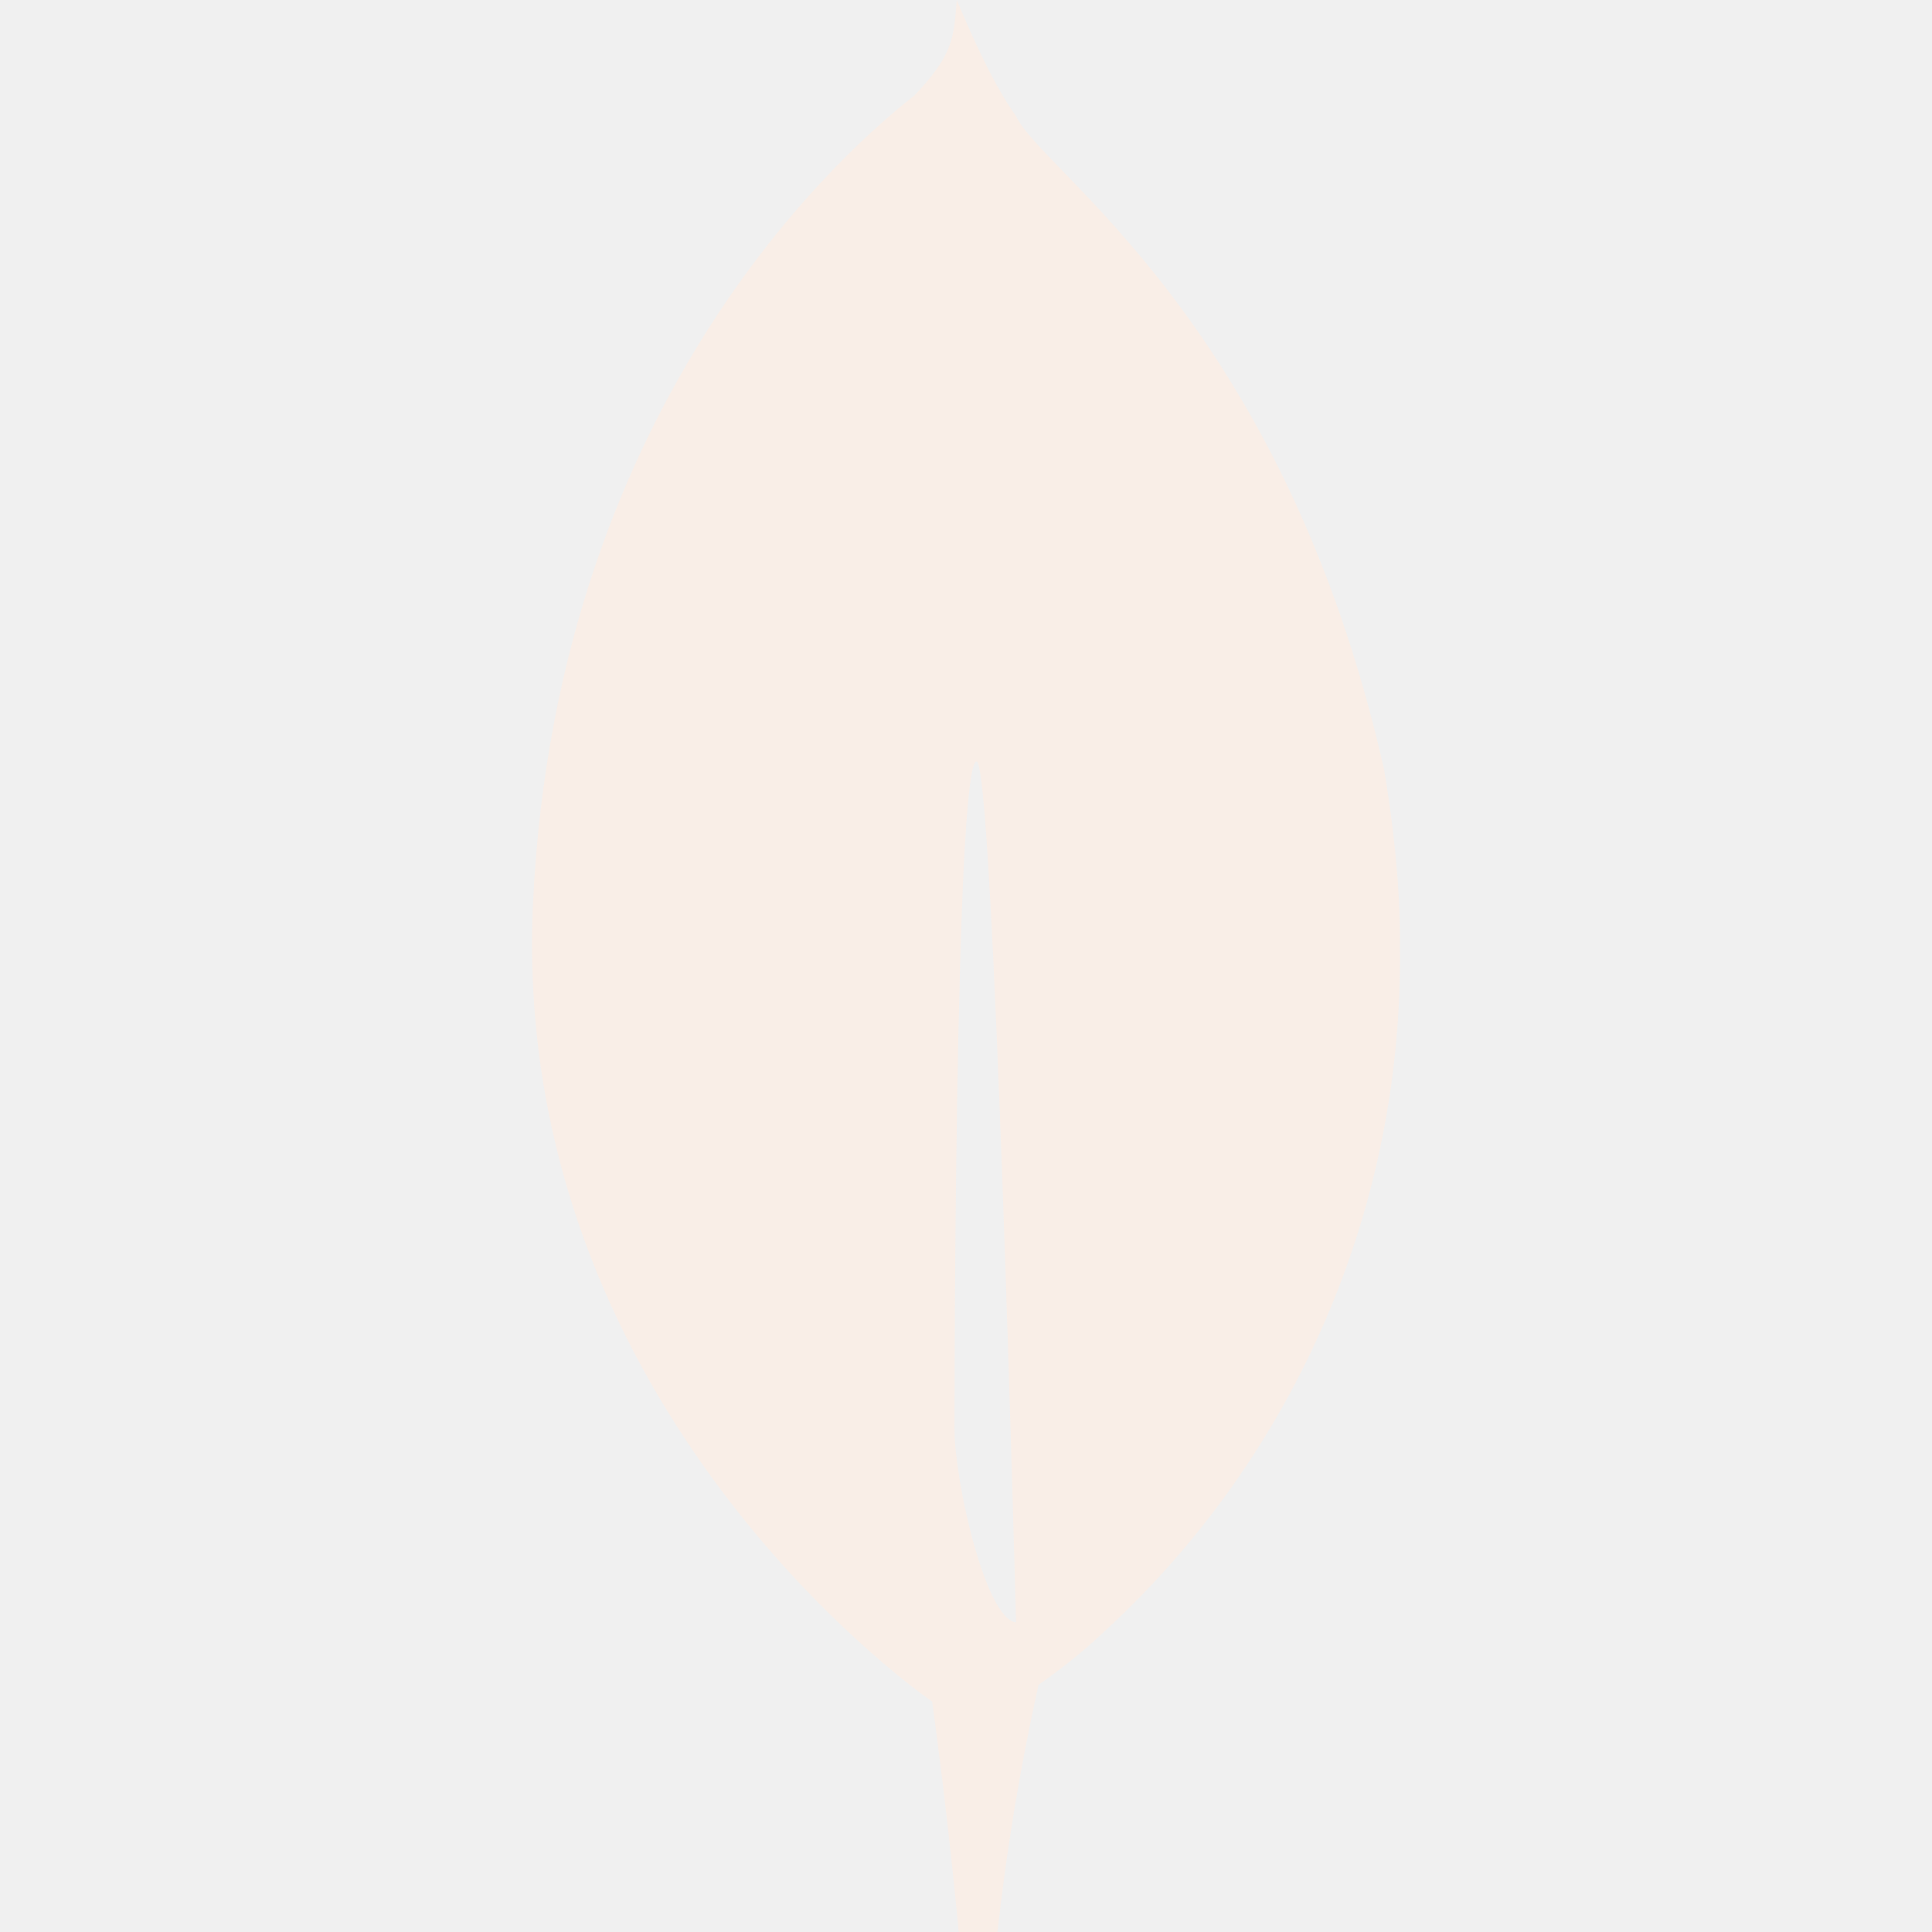
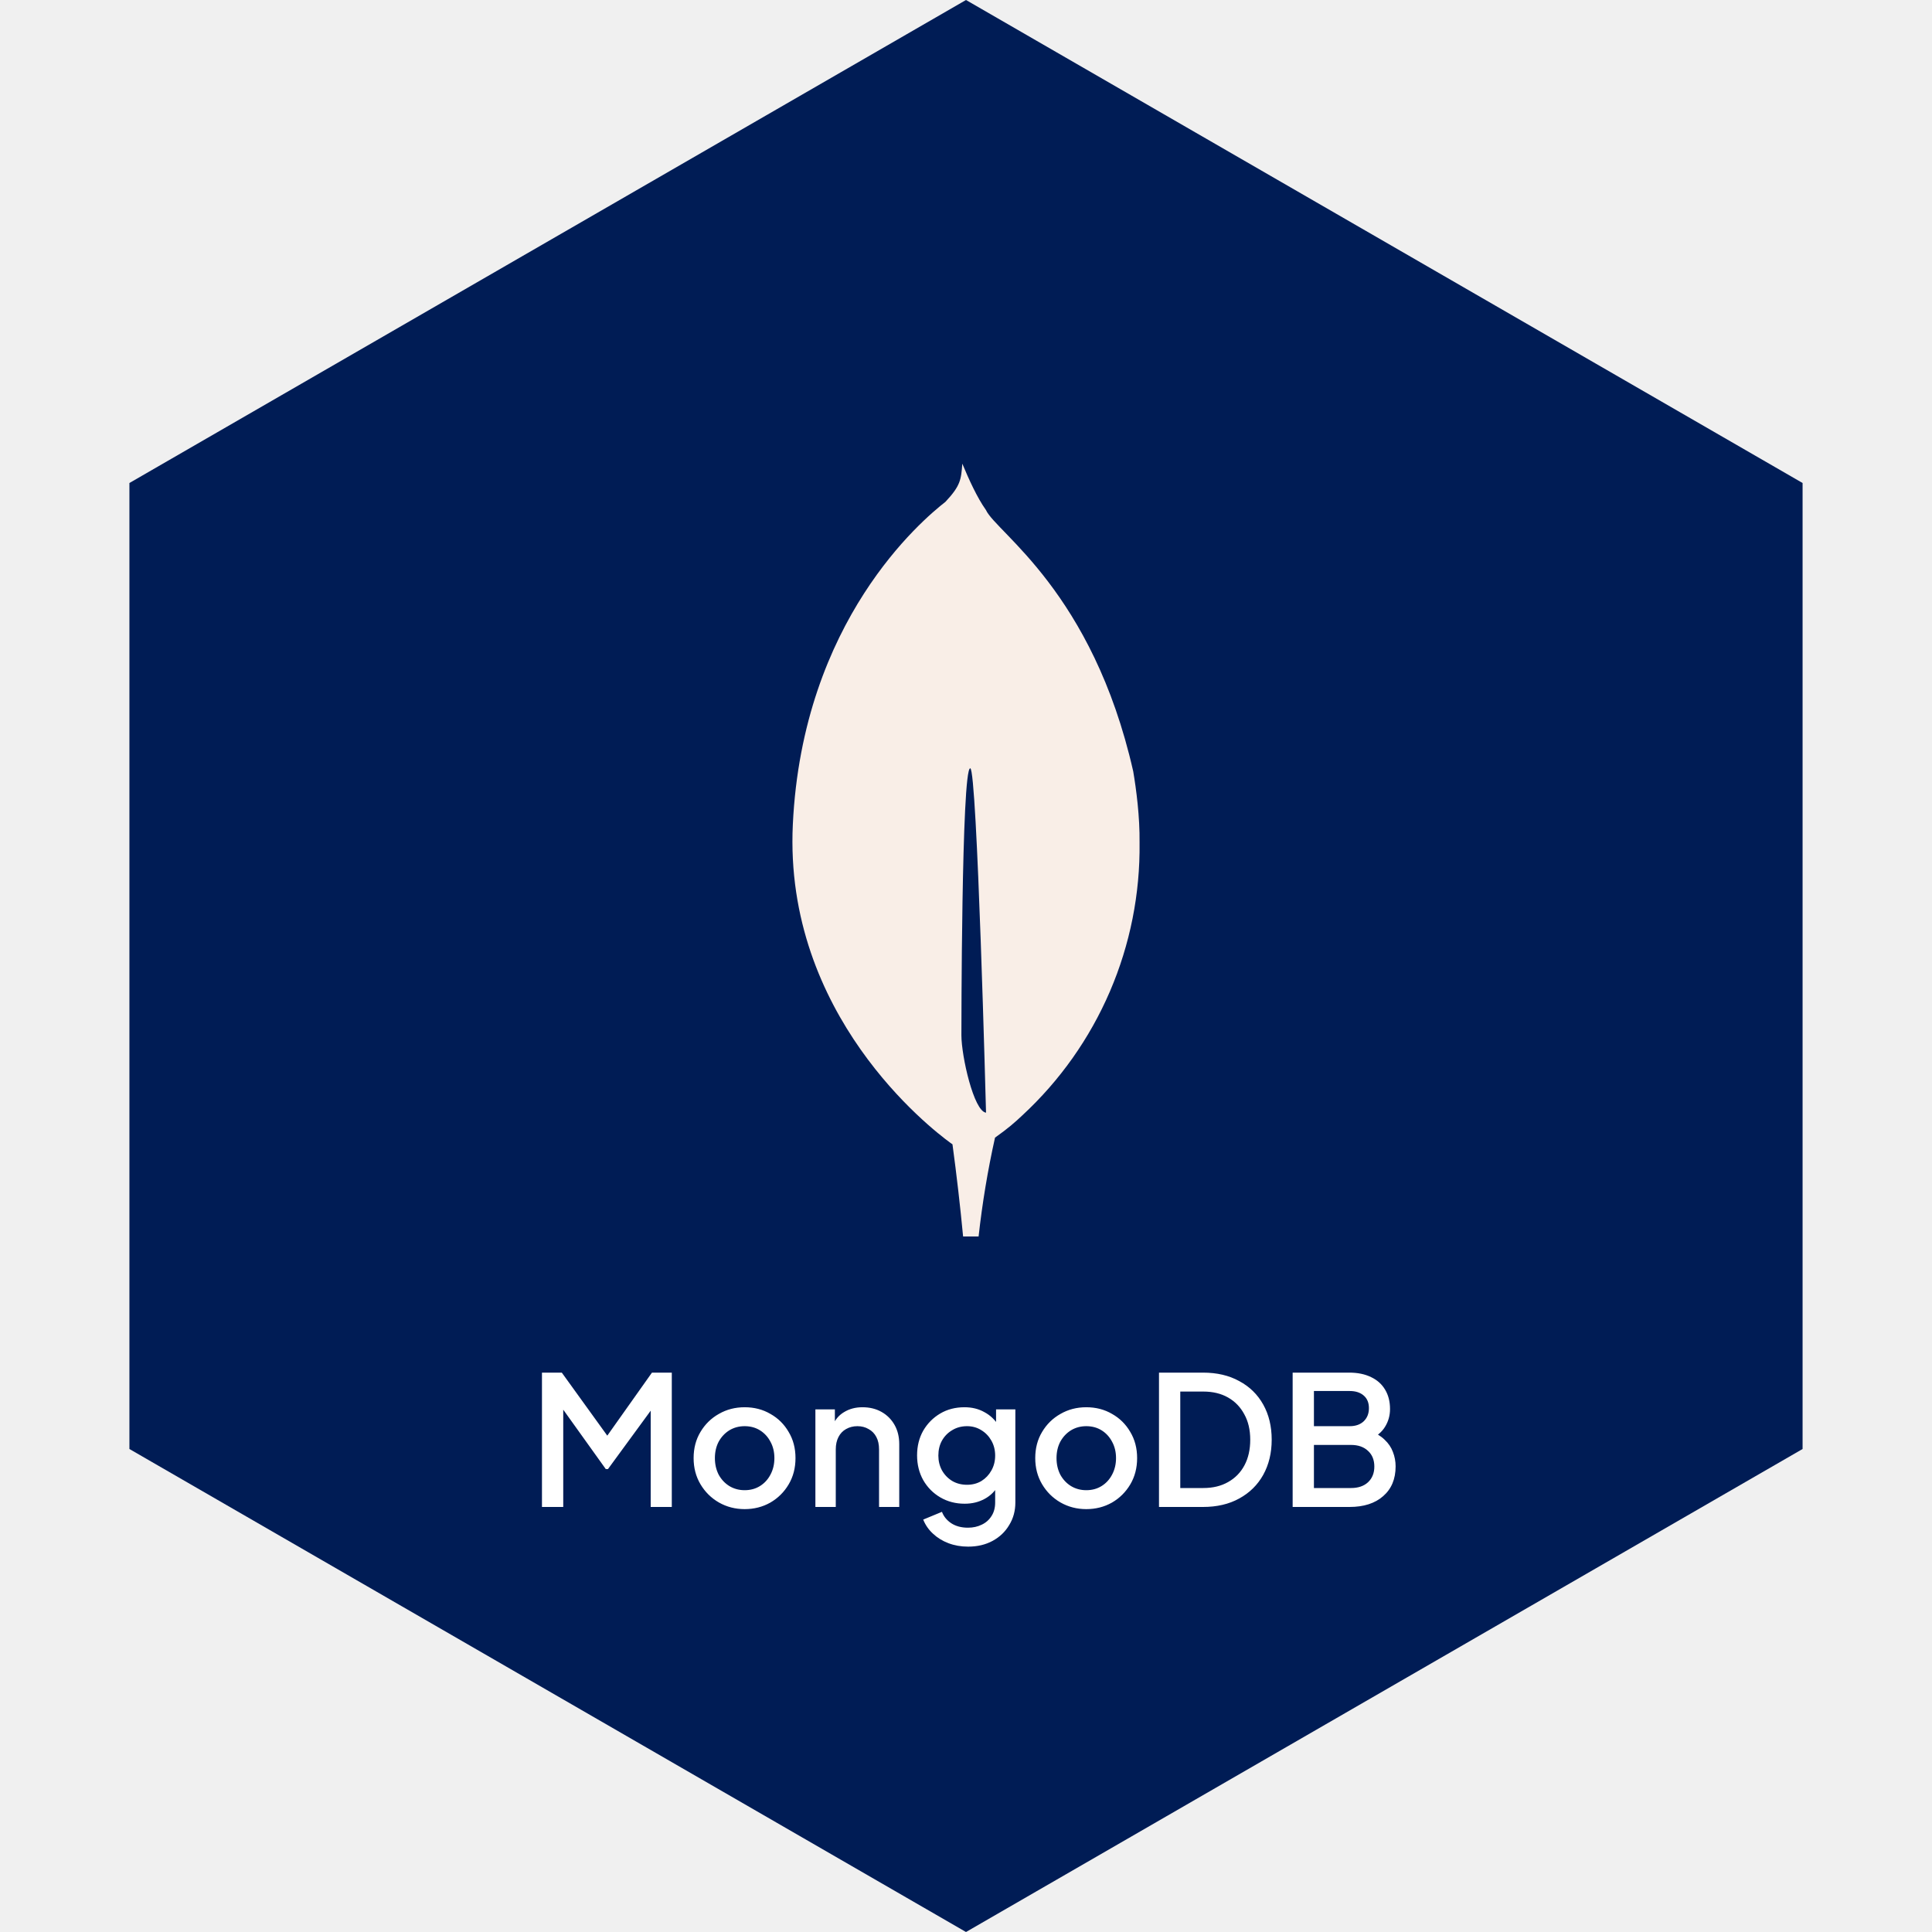
- <svg xmlns="http://www.w3.org/2000/svg" width="80" height="80" viewBox="0 0 80 80" fill="none">
-   <g clip-path="url(#clip0_232_87)">
-     <path d="M57.31 31.85C53.097 13.25 43.137 7.137 42.067 4.8C41.133 3.487 40.3 1.62 39.617 0C39.497 1.65 39.433 2.283 37.873 3.947C35.463 5.833 23.08 16.22 22.073 37.347C21.133 57.053 36.307 68.797 38.367 70.293L38.6 70.46C39.029 73.632 39.396 76.813 39.7 80H41.303C41.683 76.56 42.25 73.147 43.003 69.767C44.393 68.78 45.017 68.223 45.837 67.457C49.72 63.864 52.806 59.497 54.895 54.637C56.985 49.777 58.031 44.533 57.967 39.243C58 36.53 57.623 33.703 57.31 31.85ZM39.523 59.167C39.523 59.167 39.523 31.53 40.44 31.533C41.15 31.533 42.073 67.183 42.073 67.183C40.803 67.033 39.523 61.317 39.523 59.167Z" fill="#F9EEE7" />
+ <svg xmlns="http://www.w3.org/2000/svg" width="150" height="150" viewBox="0 0 150 150" fill="none">
+   <path d="M75 0L139.952 37.5V112.5L75 150L10.048 112.5V37.5L75 0Z" fill="#001C55" />
+   <g clip-path="url(#clip0_244_360)">
+     <path d="M87.983 59.888C84.823 45.938 77.353 41.352 76.55 39.6C75.85 38.615 75.225 37.215 74.713 36C74.623 37.237 74.575 37.712 73.405 38.96C71.598 40.375 62.31 48.165 61.555 64.01C60.85 78.79 72.23 87.597 73.775 88.72L73.95 88.845C74.272 91.224 74.547 93.61 74.775 96H75.978C76.263 93.42 76.688 90.86 77.253 88.325C78.295 87.585 78.763 87.168 79.378 86.593C82.29 83.898 84.605 80.623 86.172 76.978C87.739 73.333 88.523 69.4 88.475 65.433C88.5 63.398 88.218 61.278 87.983 59.888ZM74.643 80.375C74.643 80.375 74.643 59.648 75.33 59.65C75.863 59.65 76.555 86.388 76.555 86.388C75.603 86.275 74.643 81.987 74.643 80.375Z" fill="#F9EEE7" />
  </g>
+   <path d="M42.078 117V106.57H43.618L47.538 112.002H46.768L50.618 106.57H52.158V117H50.52V108.516L51.136 108.684L47.202 114.06H47.034L43.184 108.684L43.73 108.516V117H42.078ZM57.814 117.168C57.086 117.168 56.419 116.995 55.812 116.65C55.215 116.305 54.739 115.833 54.384 115.236C54.03 114.639 53.852 113.962 53.852 113.206C53.852 112.441 54.03 111.764 54.384 111.176C54.739 110.579 55.215 110.112 55.812 109.776C56.41 109.431 57.077 109.258 57.814 109.258C58.561 109.258 59.228 109.431 59.816 109.776C60.414 110.112 60.885 110.579 61.23 111.176C61.585 111.764 61.762 112.441 61.762 113.206C61.762 113.971 61.585 114.653 61.23 115.25C60.876 115.847 60.4 116.319 59.802 116.664C59.205 117 58.542 117.168 57.814 117.168ZM57.814 115.698C58.262 115.698 58.659 115.591 59.004 115.376C59.35 115.161 59.62 114.867 59.816 114.494C60.022 114.111 60.124 113.682 60.124 113.206C60.124 112.73 60.022 112.305 59.816 111.932C59.62 111.559 59.35 111.265 59.004 111.05C58.659 110.835 58.262 110.728 57.814 110.728C57.376 110.728 56.979 110.835 56.624 111.05C56.279 111.265 56.004 111.559 55.798 111.932C55.602 112.305 55.504 112.73 55.504 113.206C55.504 113.682 55.602 114.111 55.798 114.494C56.004 114.867 56.279 115.161 56.624 115.376C56.979 115.591 57.376 115.698 57.814 115.698ZM63.307 117V109.426H64.819V110.91L64.637 110.714C64.823 110.238 65.122 109.879 65.533 109.636C65.944 109.384 66.419 109.258 66.961 109.258C67.521 109.258 68.016 109.379 68.445 109.622C68.874 109.865 69.21 110.201 69.453 110.63C69.695 111.059 69.817 111.554 69.817 112.114V117H68.249V112.534C68.249 112.151 68.179 111.829 68.039 111.568C67.899 111.297 67.698 111.092 67.437 110.952C67.185 110.803 66.895 110.728 66.569 110.728C66.242 110.728 65.948 110.803 65.687 110.952C65.435 111.092 65.239 111.297 65.099 111.568C64.959 111.839 64.889 112.161 64.889 112.534V117H63.307ZM75.164 120.08C74.613 120.08 74.105 119.991 73.638 119.814C73.171 119.637 72.77 119.389 72.434 119.072C72.098 118.764 71.846 118.4 71.678 117.98L73.134 117.378C73.265 117.733 73.503 118.027 73.848 118.26C74.203 118.493 74.637 118.61 75.15 118.61C75.551 118.61 75.911 118.531 76.228 118.372C76.545 118.223 76.797 117.999 76.984 117.7C77.171 117.411 77.264 117.061 77.264 116.65V114.942L77.544 115.264C77.283 115.749 76.919 116.118 76.452 116.37C75.995 116.622 75.477 116.748 74.898 116.748C74.198 116.748 73.568 116.585 73.008 116.258C72.448 115.931 72.005 115.483 71.678 114.914C71.361 114.345 71.202 113.705 71.202 112.996C71.202 112.277 71.361 111.638 71.678 111.078C72.005 110.518 72.443 110.075 72.994 109.748C73.545 109.421 74.175 109.258 74.884 109.258C75.463 109.258 75.976 109.384 76.424 109.636C76.881 109.879 77.255 110.233 77.544 110.7L77.334 111.092V109.426H78.832V116.65C78.832 117.303 78.673 117.887 78.356 118.4C78.048 118.923 77.619 119.333 77.068 119.632C76.517 119.931 75.883 120.08 75.164 120.08ZM75.08 115.278C75.5 115.278 75.873 115.18 76.2 114.984C76.527 114.779 76.783 114.508 76.97 114.172C77.166 113.827 77.264 113.439 77.264 113.01C77.264 112.581 77.166 112.193 76.97 111.848C76.774 111.503 76.513 111.232 76.186 111.036C75.859 110.831 75.491 110.728 75.08 110.728C74.651 110.728 74.268 110.831 73.932 111.036C73.596 111.232 73.33 111.503 73.134 111.848C72.947 112.184 72.854 112.571 72.854 113.01C72.854 113.43 72.947 113.813 73.134 114.158C73.33 114.503 73.596 114.779 73.932 114.984C74.268 115.18 74.651 115.278 75.08 115.278ZM84.338 117.168C83.61 117.168 82.942 116.995 82.336 116.65C81.738 116.305 81.262 115.833 80.908 115.236C80.553 114.639 80.376 113.962 80.376 113.206C80.376 112.441 80.553 111.764 80.908 111.176C81.262 110.579 81.738 110.112 82.336 109.776C82.933 109.431 83.6 109.258 84.338 109.258C85.084 109.258 85.752 109.431 86.34 109.776C86.937 110.112 87.408 110.579 87.754 111.176C88.108 111.764 88.286 112.441 88.286 113.206C88.286 113.971 88.108 114.653 87.754 115.25C87.399 115.847 86.923 116.319 86.326 116.664C85.728 117 85.066 117.168 84.338 117.168ZM84.338 115.698C84.786 115.698 85.182 115.591 85.528 115.376C85.873 115.161 86.144 114.867 86.34 114.494C86.545 114.111 86.648 113.682 86.648 113.206C86.648 112.73 86.545 112.305 86.34 111.932C86.144 111.559 85.873 111.265 85.528 111.05C85.182 110.835 84.786 110.728 84.338 110.728C83.899 110.728 83.502 110.835 83.148 111.05C82.802 111.265 82.527 111.559 82.322 111.932C82.126 112.305 82.028 112.73 82.028 113.206C82.028 113.682 82.126 114.111 82.322 114.494C82.527 114.867 82.802 115.161 83.148 115.376C83.502 115.591 83.899 115.698 84.338 115.698ZM89.984 117V106.57H93.4C94.483 106.57 95.421 106.789 96.214 107.228C97.017 107.657 97.638 108.264 98.076 109.048C98.515 109.832 98.734 110.742 98.734 111.778C98.734 112.805 98.515 113.715 98.076 114.508C97.638 115.292 97.017 115.903 96.214 116.342C95.421 116.781 94.483 117 93.4 117H89.984ZM91.636 115.53H93.428C94.166 115.53 94.805 115.376 95.346 115.068C95.897 114.76 96.322 114.326 96.62 113.766C96.919 113.206 97.068 112.543 97.068 111.778C97.068 111.013 96.914 110.355 96.606 109.804C96.308 109.244 95.888 108.81 95.346 108.502C94.805 108.194 94.166 108.04 93.428 108.04H91.636V115.53ZM100.361 117V106.57H104.757C105.411 106.57 105.975 106.687 106.451 106.92C106.927 107.144 107.291 107.471 107.543 107.9C107.795 108.32 107.921 108.819 107.921 109.398C107.921 109.902 107.791 110.364 107.529 110.784C107.277 111.195 106.881 111.521 106.339 111.764V111.064C106.815 111.251 107.203 111.489 107.501 111.778C107.8 112.058 108.015 112.375 108.145 112.73C108.285 113.085 108.355 113.458 108.355 113.85C108.355 114.83 108.033 115.6 107.389 116.16C106.755 116.72 105.882 117 104.771 117H100.361ZM102.013 115.53H104.897C105.448 115.53 105.887 115.381 106.213 115.082C106.54 114.774 106.703 114.368 106.703 113.864C106.703 113.351 106.54 112.945 106.213 112.646C105.887 112.338 105.448 112.184 104.897 112.184H102.013V115.53ZM102.013 110.728H104.799C105.247 110.728 105.607 110.602 105.877 110.35C106.148 110.089 106.283 109.748 106.283 109.328C106.283 108.908 106.148 108.581 105.877 108.348C105.607 108.115 105.247 107.998 104.799 107.998H102.013V110.728Z" fill="white" />
  <defs>
-     <clipPath id="clip0_232_87">
-       <rect width="80" height="80" fill="white" />
+     <clipPath id="clip0_244_360">
+       <rect width="60" height="60" fill="white" transform="translate(45 36)" />
    </clipPath>
  </defs>
</svg>
